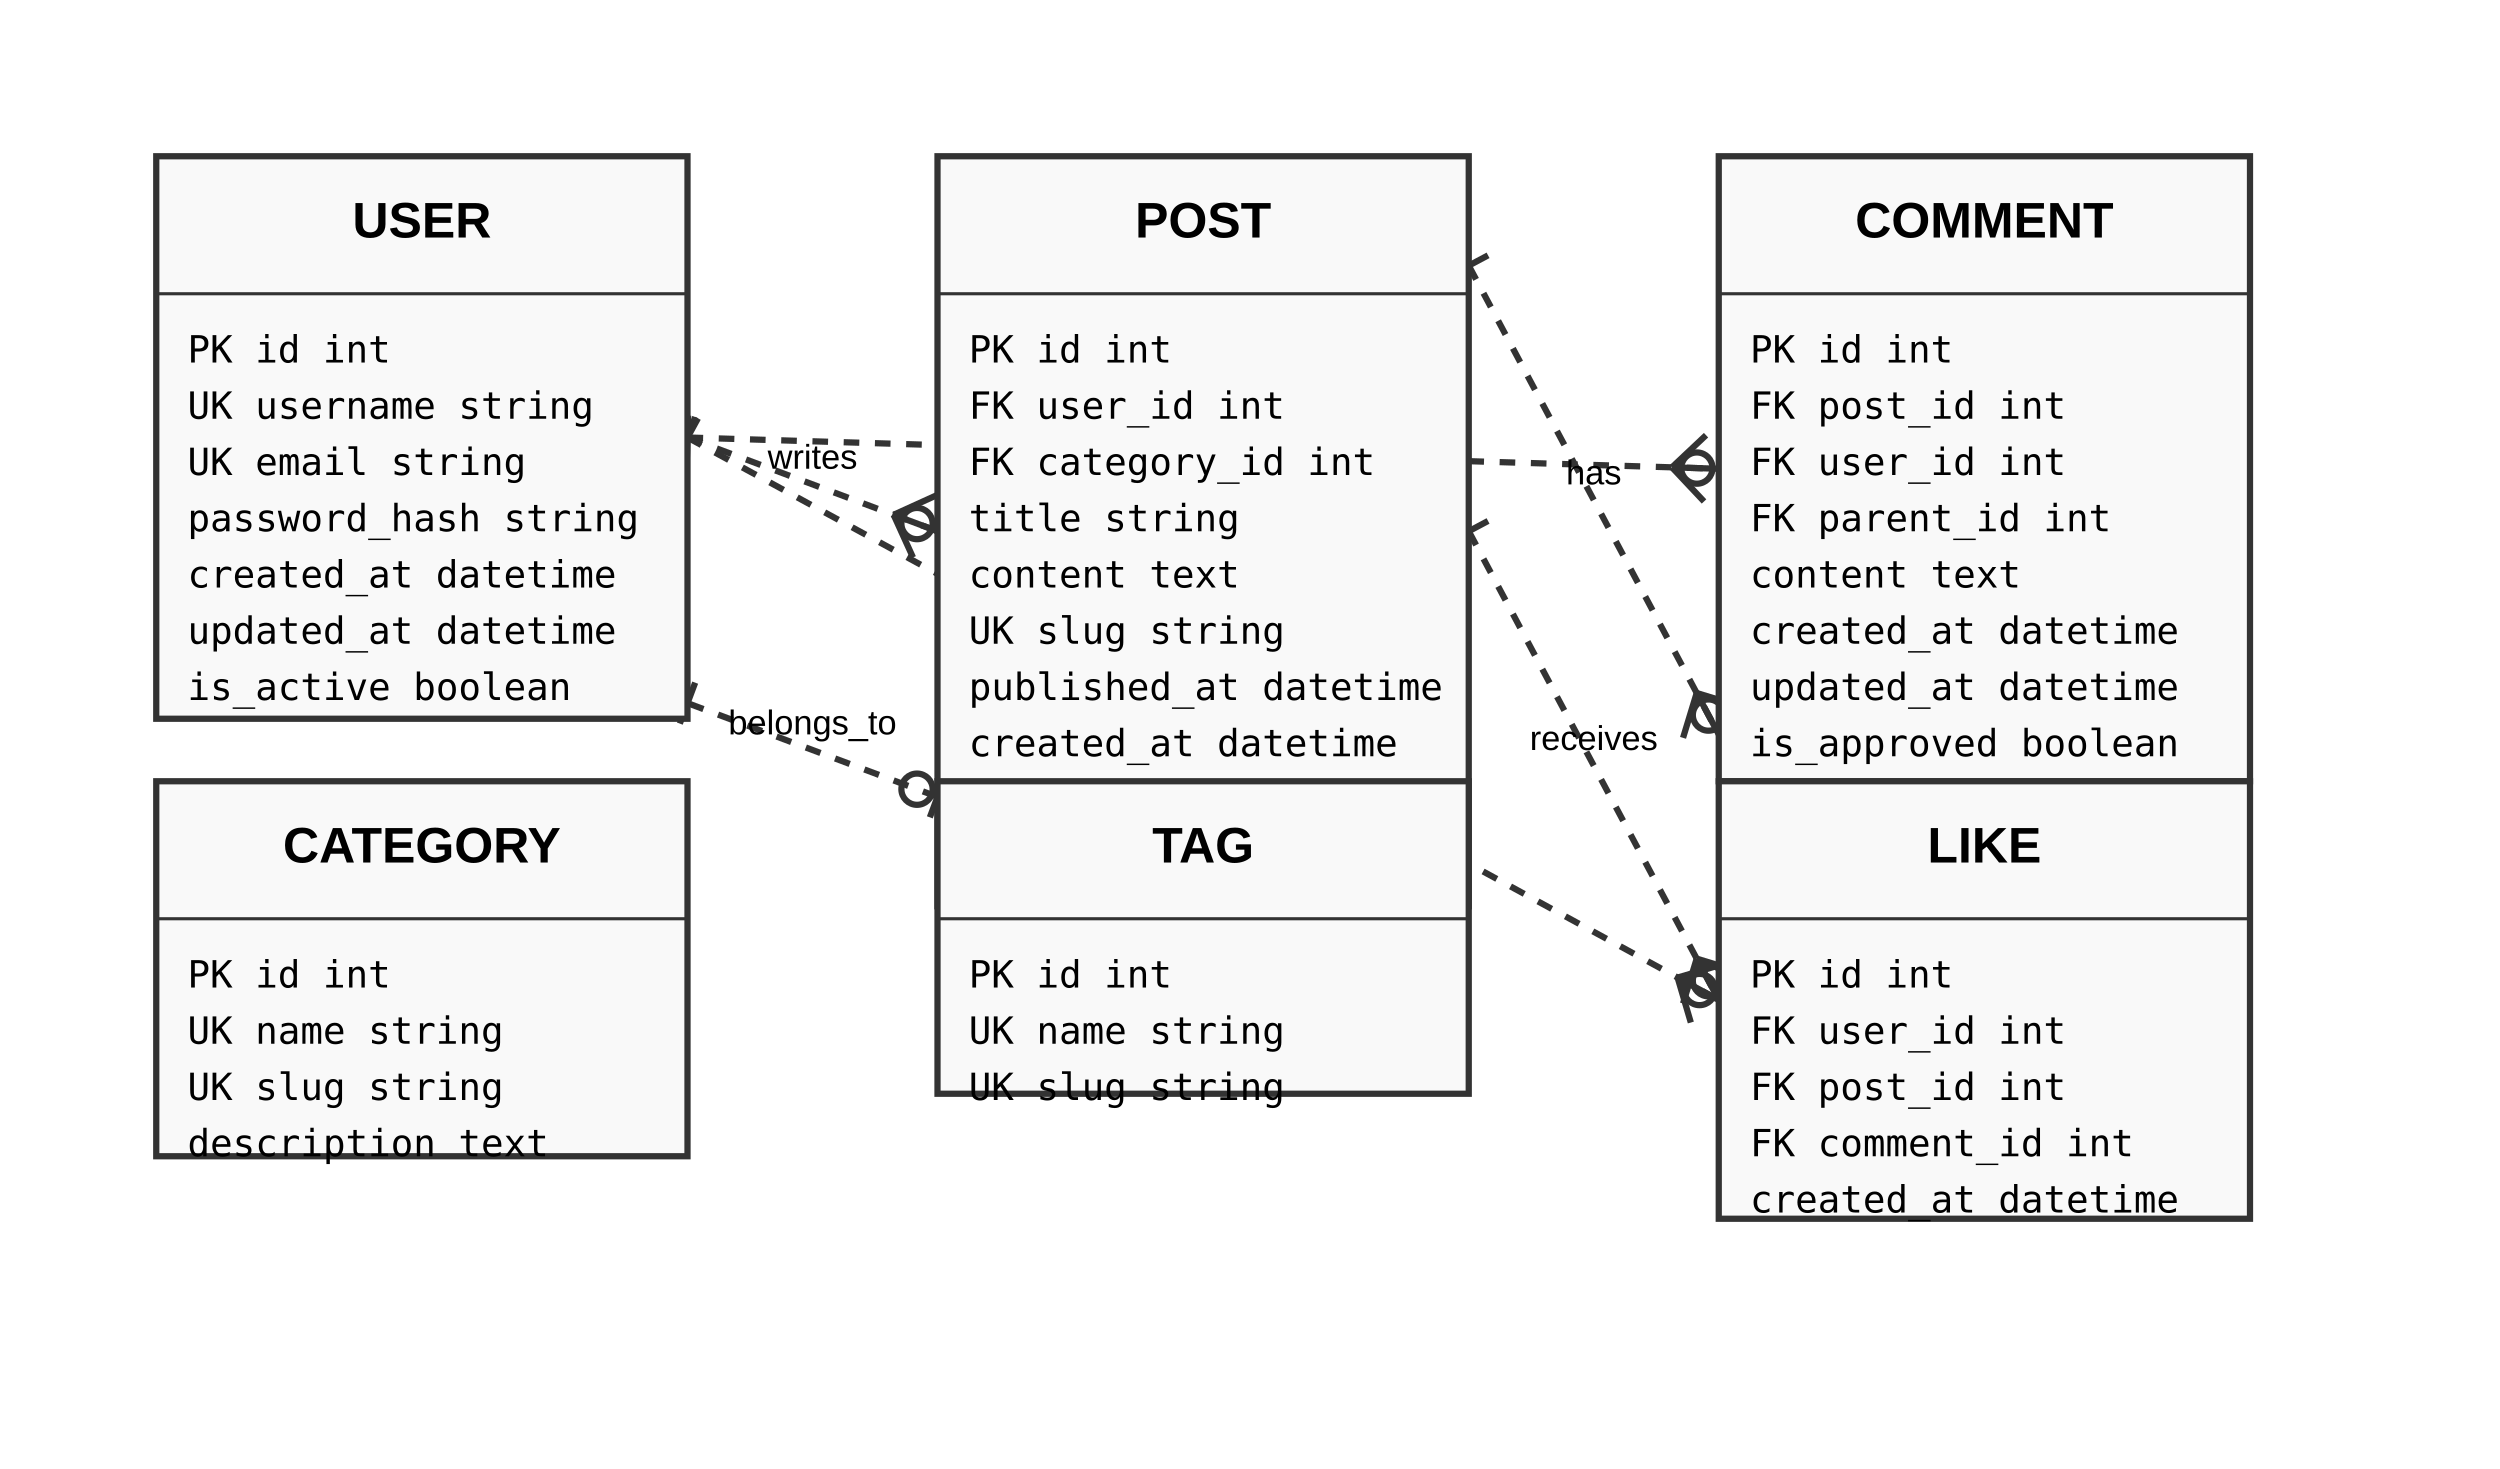
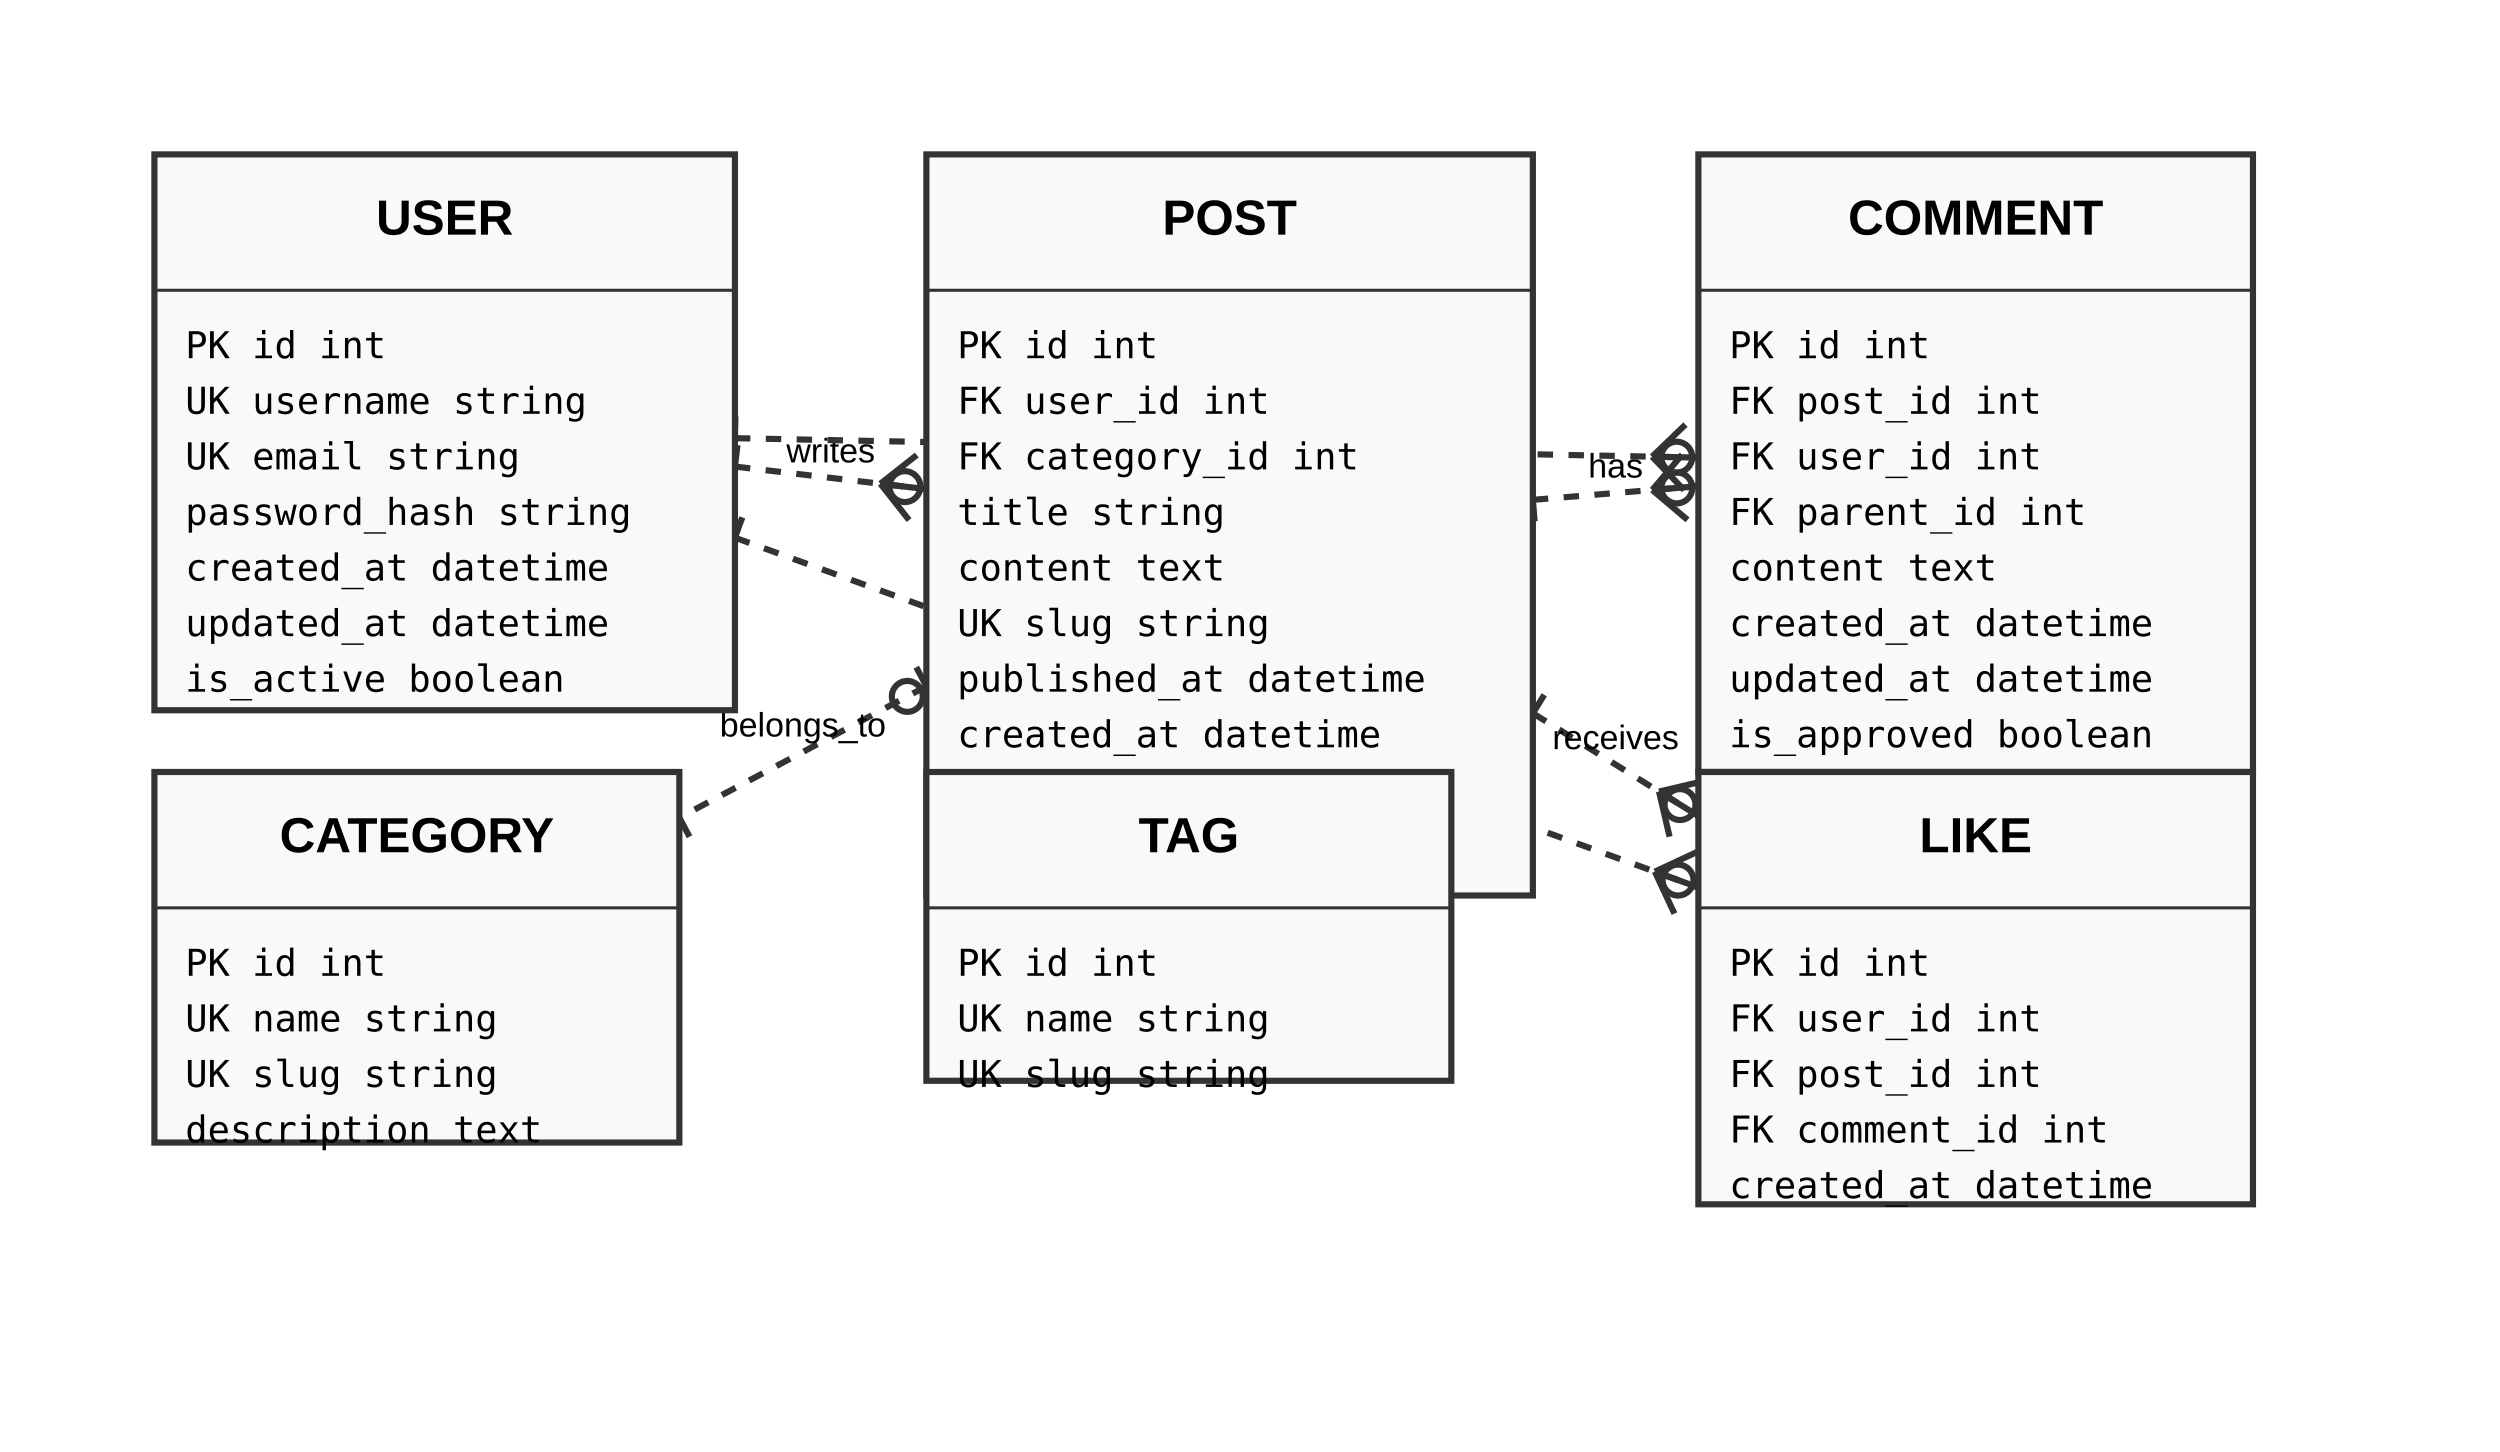
- <svg xmlns="http://www.w3.org/2000/svg" width="800.0" height="470.0" viewBox="0 0 800 470" version="1.2" baseProfile="tiny">
+ <svg xmlns="http://www.w3.org/2000/svg" width="809.6" height="470.0" viewBox="0 0 809.6 470" version="1.2" baseProfile="tiny">
  <g id="rel-USER_to_POST">
-     <line stroke="#333333" stroke-width="2" x1="220.0" y1="140.0" x2="300.0" y2="170.0" stroke-dasharray="5,5" />
-     <line stroke="#333333" stroke-width="2" x1="217.542" y1="146.554" x2="222.458" y2="133.446" />
-     <circle fill="none" stroke="#333333" stroke-width="2" cx="293.446" cy="167.542" r="5.0" />
-     <line stroke="#333333" stroke-width="2" x1="285.955" y1="164.733" x2="299.611" y2="158.526" />
-     <line stroke="#333333" stroke-width="2" x1="285.955" y1="164.733" x2="300.0" y2="170.0" />
-     <line stroke="#333333" stroke-width="2" x1="285.955" y1="164.733" x2="292.162" y2="178.389" />
-     <text fill="#000000" x="260.0" y="150.0" text-anchor="middle" font-family="Arial, sans-serif" font-size="11">writes</text>
+     <line stroke="#333333" stroke-width="2" x1="238.0" y1="151.094" x2="300.0" y2="158.411" stroke-dasharray="5,5" />
+     <line stroke="#333333" stroke-width="2" x1="237.18" y1="158.045" x2="238.82" y2="144.142" />
+     <circle fill="none" stroke="#333333" stroke-width="2" cx="293.048" cy="157.59" r="5.0" />
+     <line stroke="#333333" stroke-width="2" x1="285.103" y1="156.653" x2="296.88" y2="147.362" />
+     <line stroke="#333333" stroke-width="2" x1="285.103" y1="156.653" x2="300.0" y2="158.411" />
+     <line stroke="#333333" stroke-width="2" x1="285.103" y1="156.653" x2="294.394" y2="168.429" />
+     <text fill="#000000" x="269.0" y="149.752" text-anchor="middle" font-family="Arial, sans-serif" font-size="11">writes</text>
  </g>
  <g id="rel-USER_to_COMMENT">
-     <line stroke="#333333" stroke-width="2" x1="220.0" y1="140.0" x2="550.0" y2="150.0" stroke-dasharray="5,5" />
-     <line stroke="#333333" stroke-width="2" x1="219.788" y1="146.997" x2="220.212" y2="133.003" />
-     <circle fill="none" stroke="#333333" stroke-width="2" cx="543.003" cy="149.788" r="5.0" />
-     <line stroke="#333333" stroke-width="2" x1="535.007" y1="149.546" x2="545.93" y2="139.265" />
-     <line stroke="#333333" stroke-width="2" x1="535.007" y1="149.546" x2="550.0" y2="150.0" />
-     <line stroke="#333333" stroke-width="2" x1="535.007" y1="149.546" x2="545.287" y2="160.469" />
-     <text fill="#000000" x="385.0" y="140.0" text-anchor="middle" font-family="Arial, sans-serif" font-size="11">writes</text>
+     <line stroke="#333333" stroke-width="2" x1="238.0" y1="141.896" x2="550.0" y2="148.189" stroke-dasharray="5,5" />
+     <line stroke="#333333" stroke-width="2" x1="237.859" y1="148.895" x2="238.141" y2="134.897" />
+     <circle fill="none" stroke="#333333" stroke-width="2" cx="543.001" cy="148.048" r="5.0" />
+     <line stroke="#333333" stroke-width="2" x1="535.003" y1="147.886" x2="545.821" y2="137.496" />
+     <line stroke="#333333" stroke-width="2" x1="535.003" y1="147.886" x2="550.0" y2="148.189" />
+     <line stroke="#333333" stroke-width="2" x1="535.003" y1="147.886" x2="545.394" y2="158.705" />
+     <text fill="#000000" x="394.0" y="140.042" text-anchor="middle" font-family="Arial, sans-serif" font-size="11">writes</text>
  </g>
  <g id="rel-POST_to_COMMENT">
-     <line stroke="#333333" stroke-width="2" x1="470.0" y1="85.0" x2="550.0" y2="235.0" stroke-dasharray="5,5" />
-     <line stroke="#333333" stroke-width="2" x1="463.824" y1="88.294" x2="476.176" y2="81.706" />
-     <circle fill="none" stroke="#333333" stroke-width="2" cx="546.706" cy="228.824" r="5.0" />
-     <line stroke="#333333" stroke-width="2" x1="542.941" y1="221.765" x2="557.291" y2="226.132" />
-     <line stroke="#333333" stroke-width="2" x1="542.941" y1="221.765" x2="550.0" y2="235" />
-     <line stroke="#333333" stroke-width="2" x1="542.941" y1="221.765" x2="538.574" y2="236.115" />
-     <text fill="#000000" x="510.0" y="155.0" text-anchor="middle" font-family="Arial, sans-serif" font-size="11">has</text>
+     <line stroke="#333333" stroke-width="2" x1="496.4" y1="161.871" x2="550.0" y2="157.434" stroke-dasharray="5,5" />
+     <line stroke="#333333" stroke-width="2" x1="496.977" y1="168.847" x2="495.823" y2="154.895" />
+     <circle fill="none" stroke="#333333" stroke-width="2" cx="543.024" cy="158.011" r="5.0" />
+     <line stroke="#333333" stroke-width="2" x1="535.051" y1="158.671" x2="544.747" y2="147.226" />
+     <line stroke="#333333" stroke-width="2" x1="535.051" y1="158.671" x2="550.0" y2="157.434" />
+     <line stroke="#333333" stroke-width="2" x1="535.051" y1="158.671" x2="546.497" y2="168.367" />
+     <text fill="#000000" x="523.2" y="154.652" text-anchor="middle" font-family="Arial, sans-serif" font-size="11">has</text>
  </g>
  <g id="rel-POST_to_CATEGORY">
-     <line stroke="#333333" stroke-width="2" x1="300.0" y1="255.0" x2="220.0" y2="225.0" stroke-dasharray="5,5" />
-     <circle fill="none" stroke="#333333" stroke-width="2" cx="293.446" cy="252.542" r="5.0" />
-     <line stroke="#333333" stroke-width="2" x1="302.458" y1="248.446" x2="297.542" y2="261.554" />
-     <line stroke="#333333" stroke-width="2" x1="217.542" y1="231.554" x2="222.458" y2="218.446" />
-     <text fill="#000000" x="260.0" y="235.0" text-anchor="middle" font-family="Arial, sans-serif" font-size="11">belongs_to</text>
+     <line stroke="#333333" stroke-width="2" x1="300.0" y1="222.234" x2="220.0" y2="264.787" stroke-dasharray="5,5" />
+     <circle fill="none" stroke="#333333" stroke-width="2" cx="293.82" cy="225.521" r="5.0" />
+     <line stroke="#333333" stroke-width="2" x1="296.713" y1="216.054" x2="303.287" y2="228.414" />
+     <line stroke="#333333" stroke-width="2" x1="223.287" y1="270.967" x2="216.713" y2="258.607" />
+     <text fill="#000000" x="260.0" y="238.511" text-anchor="middle" font-family="Arial, sans-serif" font-size="11">belongs_to</text>
  </g>
  <g id="rel-POST_to_TAG">
-     <line stroke="#333333" stroke-width="2" x1="385.0" y1="290.0" x2="385.0" y2="250.0" stroke-dasharray="5,5" />
-     <circle fill="none" stroke="#333333" stroke-width="2" cx="385.0" cy="283.0" r="5.0" />
-     <line stroke="#333333" stroke-width="2" x1="392.0" y1="290.0" x2="378.0" y2="290.0" />
-     <circle fill="none" stroke="#333333" stroke-width="2" cx="385.0" cy="257.0" r="5.0" />
-     <line stroke="#333333" stroke-width="2" x1="385.0" y1="265.0" x2="374.393" y2="254.393" />
-     <line stroke="#333333" stroke-width="2" x1="385.0" y1="265.0" x2="385.0" y2="250.0" />
-     <line stroke="#333333" stroke-width="2" x1="385.0" y1="265.0" x2="395.607" y2="254.393" />
-     <text fill="#000000" x="385.0" y="265.0" text-anchor="middle" font-family="Arial, sans-serif" font-size="11">tagged_with</text>
+     <line stroke="#333333" stroke-width="2" x1="386.015" y1="290.0" x2="390.077" y2="250.0" stroke-dasharray="5,5" />
+     <circle fill="none" stroke="#333333" stroke-width="2" cx="386.723" cy="283.036" r="5.0" />
+     <line stroke="#333333" stroke-width="2" x1="392.98" y1="290.707" x2="379.051" y2="289.293" />
+     <circle fill="none" stroke="#333333" stroke-width="2" cx="389.37" cy="256.964" r="5.0" />
+     <line stroke="#333333" stroke-width="2" x1="388.562" y1="264.923" x2="379.081" y2="253.299" />
+     <line stroke="#333333" stroke-width="2" x1="388.562" y1="264.923" x2="390.077" y2="250" />
+     <line stroke="#333333" stroke-width="2" x1="388.562" y1="264.923" x2="400.185" y2="255.442" />
+     <text fill="#000000" x="388.046" y="265.0" text-anchor="middle" font-family="Arial, sans-serif" font-size="11">tagged_with</text>
  </g>
  <g id="rel-USER_to_LIKE">
-     <line stroke="#333333" stroke-width="2" x1="220.0" y1="140.0" x2="550.0" y2="320.0" stroke-dasharray="5,5" />
-     <line stroke="#333333" stroke-width="2" x1="216.648" y1="146.145" x2="223.352" y2="133.855" />
-     <circle fill="none" stroke="#333333" stroke-width="2" cx="543.855" cy="316.648" r="5.0" />
-     <line stroke="#333333" stroke-width="2" x1="536.832" y1="312.817" x2="551.222" y2="308.585" />
-     <line stroke="#333333" stroke-width="2" x1="536.832" y1="312.817" x2="550.0" y2="320.0" />
-     <line stroke="#333333" stroke-width="2" x1="536.832" y1="312.817" x2="541.064" y2="327.208" />
-     <text fill="#000000" x="385.0" y="225.0" text-anchor="middle" font-family="Arial, sans-serif" font-size="11">gives</text>
+     <line stroke="#333333" stroke-width="2" x1="238.0" y1="174.127" x2="550.0" y2="287.398" stroke-dasharray="5,5" />
+     <line stroke="#333333" stroke-width="2" x1="235.611" y1="180.706" x2="240.389" y2="167.547" />
+     <circle fill="none" stroke="#333333" stroke-width="2" cx="543.42" cy="285.009" r="5.0" />
+     <line stroke="#333333" stroke-width="2" x1="535.9" y1="282.279" x2="549.49" y2="275.929" />
+     <line stroke="#333333" stroke-width="2" x1="535.9" y1="282.279" x2="550.0" y2="287.398" />
+     <line stroke="#333333" stroke-width="2" x1="535.9" y1="282.279" x2="542.251" y2="295.869" />
+     <text fill="#000000" x="394.0" y="225.762" text-anchor="middle" font-family="Arial, sans-serif" font-size="11">gives</text>
  </g>
  <g id="rel-POST_to_LIKE">
-     <line stroke="#333333" stroke-width="2" x1="470.0" y1="170.0" x2="550.0" y2="320.0" stroke-dasharray="5,5" />
-     <line stroke="#333333" stroke-width="2" x1="463.824" y1="173.294" x2="476.176" y2="166.706" />
-     <circle fill="none" stroke="#333333" stroke-width="2" cx="546.706" cy="313.824" r="5.0" />
-     <line stroke="#333333" stroke-width="2" x1="542.941" y1="306.765" x2="557.291" y2="311.132" />
-     <line stroke="#333333" stroke-width="2" x1="542.941" y1="306.765" x2="550.0" y2="320.0" />
-     <line stroke="#333333" stroke-width="2" x1="542.941" y1="306.765" x2="538.574" y2="321.115" />
-     <text fill="#000000" x="510.0" y="240.0" text-anchor="middle" font-family="Arial, sans-serif" font-size="11">receives</text>
+     <line stroke="#333333" stroke-width="2" x1="496.4" y1="230.969" x2="550.0" y2="264.247" stroke-dasharray="5,5" />
+     <line stroke="#333333" stroke-width="2" x1="492.708" y1="236.916" x2="500.092" y2="225.022" />
+     <circle fill="none" stroke="#333333" stroke-width="2" cx="544.053" cy="260.554" r="5.0" />
+     <line stroke="#333333" stroke-width="2" x1="537.256" y1="256.335" x2="551.862" y2="252.918" />
+     <line stroke="#333333" stroke-width="2" x1="537.256" y1="256.335" x2="550.0" y2="264.247" />
+     <line stroke="#333333" stroke-width="2" x1="537.256" y1="256.335" x2="540.673" y2="270.94" />
+     <text fill="#000000" x="523.2" y="242.608" text-anchor="middle" font-family="Arial, sans-serif" font-size="11">receives</text>
  </g>
  <g id="rel-COMMENT_to_LIKE">
-     <line stroke="#333333" stroke-width="2" x1="635.0" y1="250.0" x2="635.0" y2="250.0" stroke-dasharray="5,5" />
-     <line stroke="#333333" stroke-width="2" x1="635.0" y1="257.0" x2="635.0" y2="243.0" />
-     <circle fill="none" stroke="#333333" stroke-width="2" cx="642.0" cy="250.0" r="5.0" />
-     <line stroke="#333333" stroke-width="2" x1="650.0" y1="250.0" x2="639.393" y2="260.607" />
-     <line stroke="#333333" stroke-width="2" x1="650.0" y1="250.0" x2="635.0" y2="250.0" />
-     <line stroke="#333333" stroke-width="2" x1="650.0" y1="250.0" x2="639.393" y2="239.393" />
-     <text fill="#000000" x="635.0" y="245.0" text-anchor="middle" font-family="Arial, sans-serif" font-size="11">receives</text>
+     <line stroke="#333333" stroke-width="2" x1="639.8" y1="250.0" x2="639.8" y2="250.0" stroke-dasharray="5,5" />
+     <line stroke="#333333" stroke-width="2" x1="639.8" y1="257.0" x2="639.8" y2="243.0" />
+     <circle fill="none" stroke="#333333" stroke-width="2" cx="646.8" cy="250.0" r="5.0" />
+     <line stroke="#333333" stroke-width="2" x1="654.8" y1="250.0" x2="644.193" y2="260.607" />
+     <line stroke="#333333" stroke-width="2" x1="654.8" y1="250.0" x2="639.8" y2="250.0" />
+     <line stroke="#333333" stroke-width="2" x1="654.8" y1="250.0" x2="644.193" y2="239.393" />
+     <text fill="#000000" x="639.8" y="245.0" text-anchor="middle" font-family="Arial, sans-serif" font-size="11">receives</text>
  </g>
  <g id="entity-USER">
-     <rect fill="#f9f9f9" stroke="#333333" stroke-width="2" x="50.0" y="50.0" width="170.0" height="180.0" />
-     <text fill="#000000" x="135.0" y="76.0" text-anchor="middle" font-family="Arial, sans-serif" font-size="16" font-weight="bold">USER</text>
-     <line stroke="#333333" stroke-width="1" x1="50.0" y1="94.0" x2="220.0" y2="94.0" />
+     <rect fill="#f9f9f9" stroke="#333333" stroke-width="2" x="50.0" y="50.0" width="188.0" height="180.0" />
+     <text fill="#000000" x="144.0" y="76.0" text-anchor="middle" font-family="Arial, sans-serif" font-size="16" font-weight="bold">USER</text>
+     <line stroke="#333333" stroke-width="1" x1="50.0" y1="94.0" x2="238.0" y2="94.0" />
    <text fill="#000000" x="60.0" y="116.0" font-family="monospace" font-size="12">PK id int</text>
    <text fill="#000000" x="60.0" y="134.0" font-family="monospace" font-size="12">UK username string</text>
    <text fill="#000000" x="60.0" y="152.0" font-family="monospace" font-size="12">UK email string</text>
    <text fill="#000000" x="60.0" y="170.0" font-family="monospace" font-size="12">password_hash string</text>
    <text fill="#000000" x="60.0" y="188.0" font-family="monospace" font-size="12">created_at datetime</text>
    <text fill="#000000" x="60.0" y="206.0" font-family="monospace" font-size="12">updated_at datetime</text>
    <text fill="#000000" x="60.0" y="224.0" font-family="monospace" font-size="12">is_active boolean</text>
  </g>
  <g id="entity-POST">
-     <rect fill="#f9f9f9" stroke="#333333" stroke-width="2" x="300.0" y="50.0" width="170.0" height="240.0" />
-     <text fill="#000000" x="385.0" y="76.0" text-anchor="middle" font-family="Arial, sans-serif" font-size="16" font-weight="bold">POST</text>
-     <line stroke="#333333" stroke-width="1" x1="300.0" y1="94.0" x2="470.0" y2="94.0" />
+     <rect fill="#f9f9f9" stroke="#333333" stroke-width="2" x="300.0" y="50.0" width="196.4" height="240.0" />
+     <text fill="#000000" x="398.2" y="76.0" text-anchor="middle" font-family="Arial, sans-serif" font-size="16" font-weight="bold">POST</text>
+     <line stroke="#333333" stroke-width="1" x1="300.0" y1="94.0" x2="496.4" y2="94.0" />
    <text fill="#000000" x="310.0" y="116.0" font-family="monospace" font-size="12">PK id int</text>
    <text fill="#000000" x="310.0" y="134.0" font-family="monospace" font-size="12">FK user_id int</text>
    <text fill="#000000" x="310.0" y="152.0" font-family="monospace" font-size="12">FK category_id int</text>
    <text fill="#000000" x="310.0" y="170.0" font-family="monospace" font-size="12">title string</text>
    <text fill="#000000" x="310.0" y="188.0" font-family="monospace" font-size="12">content text</text>
    <text fill="#000000" x="310.0" y="206.0" font-family="monospace" font-size="12">UK slug string</text>
    <text fill="#000000" x="310.0" y="224.0" font-family="monospace" font-size="12">published_at datetime</text>
    <text fill="#000000" x="310.0" y="242.0" font-family="monospace" font-size="12">created_at datetime</text>
    <text fill="#000000" x="310.0" y="260.0" font-family="monospace" font-size="12">updated_at datetime</text>
    <text fill="#000000" x="310.0" y="278.0" font-family="monospace" font-size="12">view_count int</text>
  </g>
  <g id="entity-COMMENT">
-     <rect fill="#f9f9f9" stroke="#333333" stroke-width="2" x="550.0" y="50.0" width="170.0" height="200.0" />
-     <text fill="#000000" x="635.0" y="76.0" text-anchor="middle" font-family="Arial, sans-serif" font-size="16" font-weight="bold">COMMENT</text>
-     <line stroke="#333333" stroke-width="1" x1="550.0" y1="94.0" x2="720.0" y2="94.0" />
+     <rect fill="#f9f9f9" stroke="#333333" stroke-width="2" x="550.0" y="50.0" width="179.6" height="200.0" />
+     <text fill="#000000" x="639.8" y="76.0" text-anchor="middle" font-family="Arial, sans-serif" font-size="16" font-weight="bold">COMMENT</text>
+     <line stroke="#333333" stroke-width="1" x1="550.0" y1="94.0" x2="729.6" y2="94.0" />
    <text fill="#000000" x="560.0" y="116.0" font-family="monospace" font-size="12">PK id int</text>
    <text fill="#000000" x="560.0" y="134.0" font-family="monospace" font-size="12">FK post_id int</text>
    <text fill="#000000" x="560.0" y="152.0" font-family="monospace" font-size="12">FK user_id int</text>
    <text fill="#000000" x="560.0" y="170.0" font-family="monospace" font-size="12">FK parent_id int</text>
    <text fill="#000000" x="560.0" y="188.0" font-family="monospace" font-size="12">content text</text>
    <text fill="#000000" x="560.0" y="206.0" font-family="monospace" font-size="12">created_at datetime</text>
    <text fill="#000000" x="560.0" y="224.0" font-family="monospace" font-size="12">updated_at datetime</text>
    <text fill="#000000" x="560.0" y="242.0" font-family="monospace" font-size="12">is_approved boolean</text>
  </g>
  <g id="entity-CATEGORY">
    <rect fill="#f9f9f9" stroke="#333333" stroke-width="2" x="50.0" y="250.0" width="170.0" height="120.0" />
    <text fill="#000000" x="135.0" y="276.0" text-anchor="middle" font-family="Arial, sans-serif" font-size="16" font-weight="bold">CATEGORY</text>
    <line stroke="#333333" stroke-width="1" x1="50.0" y1="294.0" x2="220.0" y2="294.0" />
    <text fill="#000000" x="60.0" y="316.0" font-family="monospace" font-size="12">PK id int</text>
    <text fill="#000000" x="60.0" y="334.0" font-family="monospace" font-size="12">UK name string</text>
    <text fill="#000000" x="60.0" y="352.0" font-family="monospace" font-size="12">UK slug string</text>
    <text fill="#000000" x="60.0" y="370.0" font-family="monospace" font-size="12">description text</text>
  </g>
  <g id="entity-TAG">
    <rect fill="#f9f9f9" stroke="#333333" stroke-width="2" x="300.0" y="250.0" width="170.0" height="100.0" />
    <text fill="#000000" x="385.0" y="276.0" text-anchor="middle" font-family="Arial, sans-serif" font-size="16" font-weight="bold">TAG</text>
    <line stroke="#333333" stroke-width="1" x1="300.0" y1="294.0" x2="470.0" y2="294.0" />
    <text fill="#000000" x="310.0" y="316.0" font-family="monospace" font-size="12">PK id int</text>
    <text fill="#000000" x="310.0" y="334.0" font-family="monospace" font-size="12">UK name string</text>
    <text fill="#000000" x="310.0" y="352.0" font-family="monospace" font-size="12">UK slug string</text>
  </g>
  <g id="entity-LIKE">
-     <rect fill="#f9f9f9" stroke="#333333" stroke-width="2" x="550.0" y="250.0" width="170.0" height="140.0" />
-     <text fill="#000000" x="635.0" y="276.0" text-anchor="middle" font-family="Arial, sans-serif" font-size="16" font-weight="bold">LIKE</text>
-     <line stroke="#333333" stroke-width="1" x1="550.0" y1="294.0" x2="720.0" y2="294.0" />
+     <rect fill="#f9f9f9" stroke="#333333" stroke-width="2" x="550.0" y="250.0" width="179.6" height="140.0" />
+     <text fill="#000000" x="639.8" y="276.0" text-anchor="middle" font-family="Arial, sans-serif" font-size="16" font-weight="bold">LIKE</text>
+     <line stroke="#333333" stroke-width="1" x1="550.0" y1="294.0" x2="729.6" y2="294.0" />
    <text fill="#000000" x="560.0" y="316.0" font-family="monospace" font-size="12">PK id int</text>
    <text fill="#000000" x="560.0" y="334.0" font-family="monospace" font-size="12">FK user_id int</text>
    <text fill="#000000" x="560.0" y="352.0" font-family="monospace" font-size="12">FK post_id int</text>
    <text fill="#000000" x="560.0" y="370.0" font-family="monospace" font-size="12">FK comment_id int</text>
    <text fill="#000000" x="560.0" y="388.0" font-family="monospace" font-size="12">created_at datetime</text>
  </g>
</svg>
